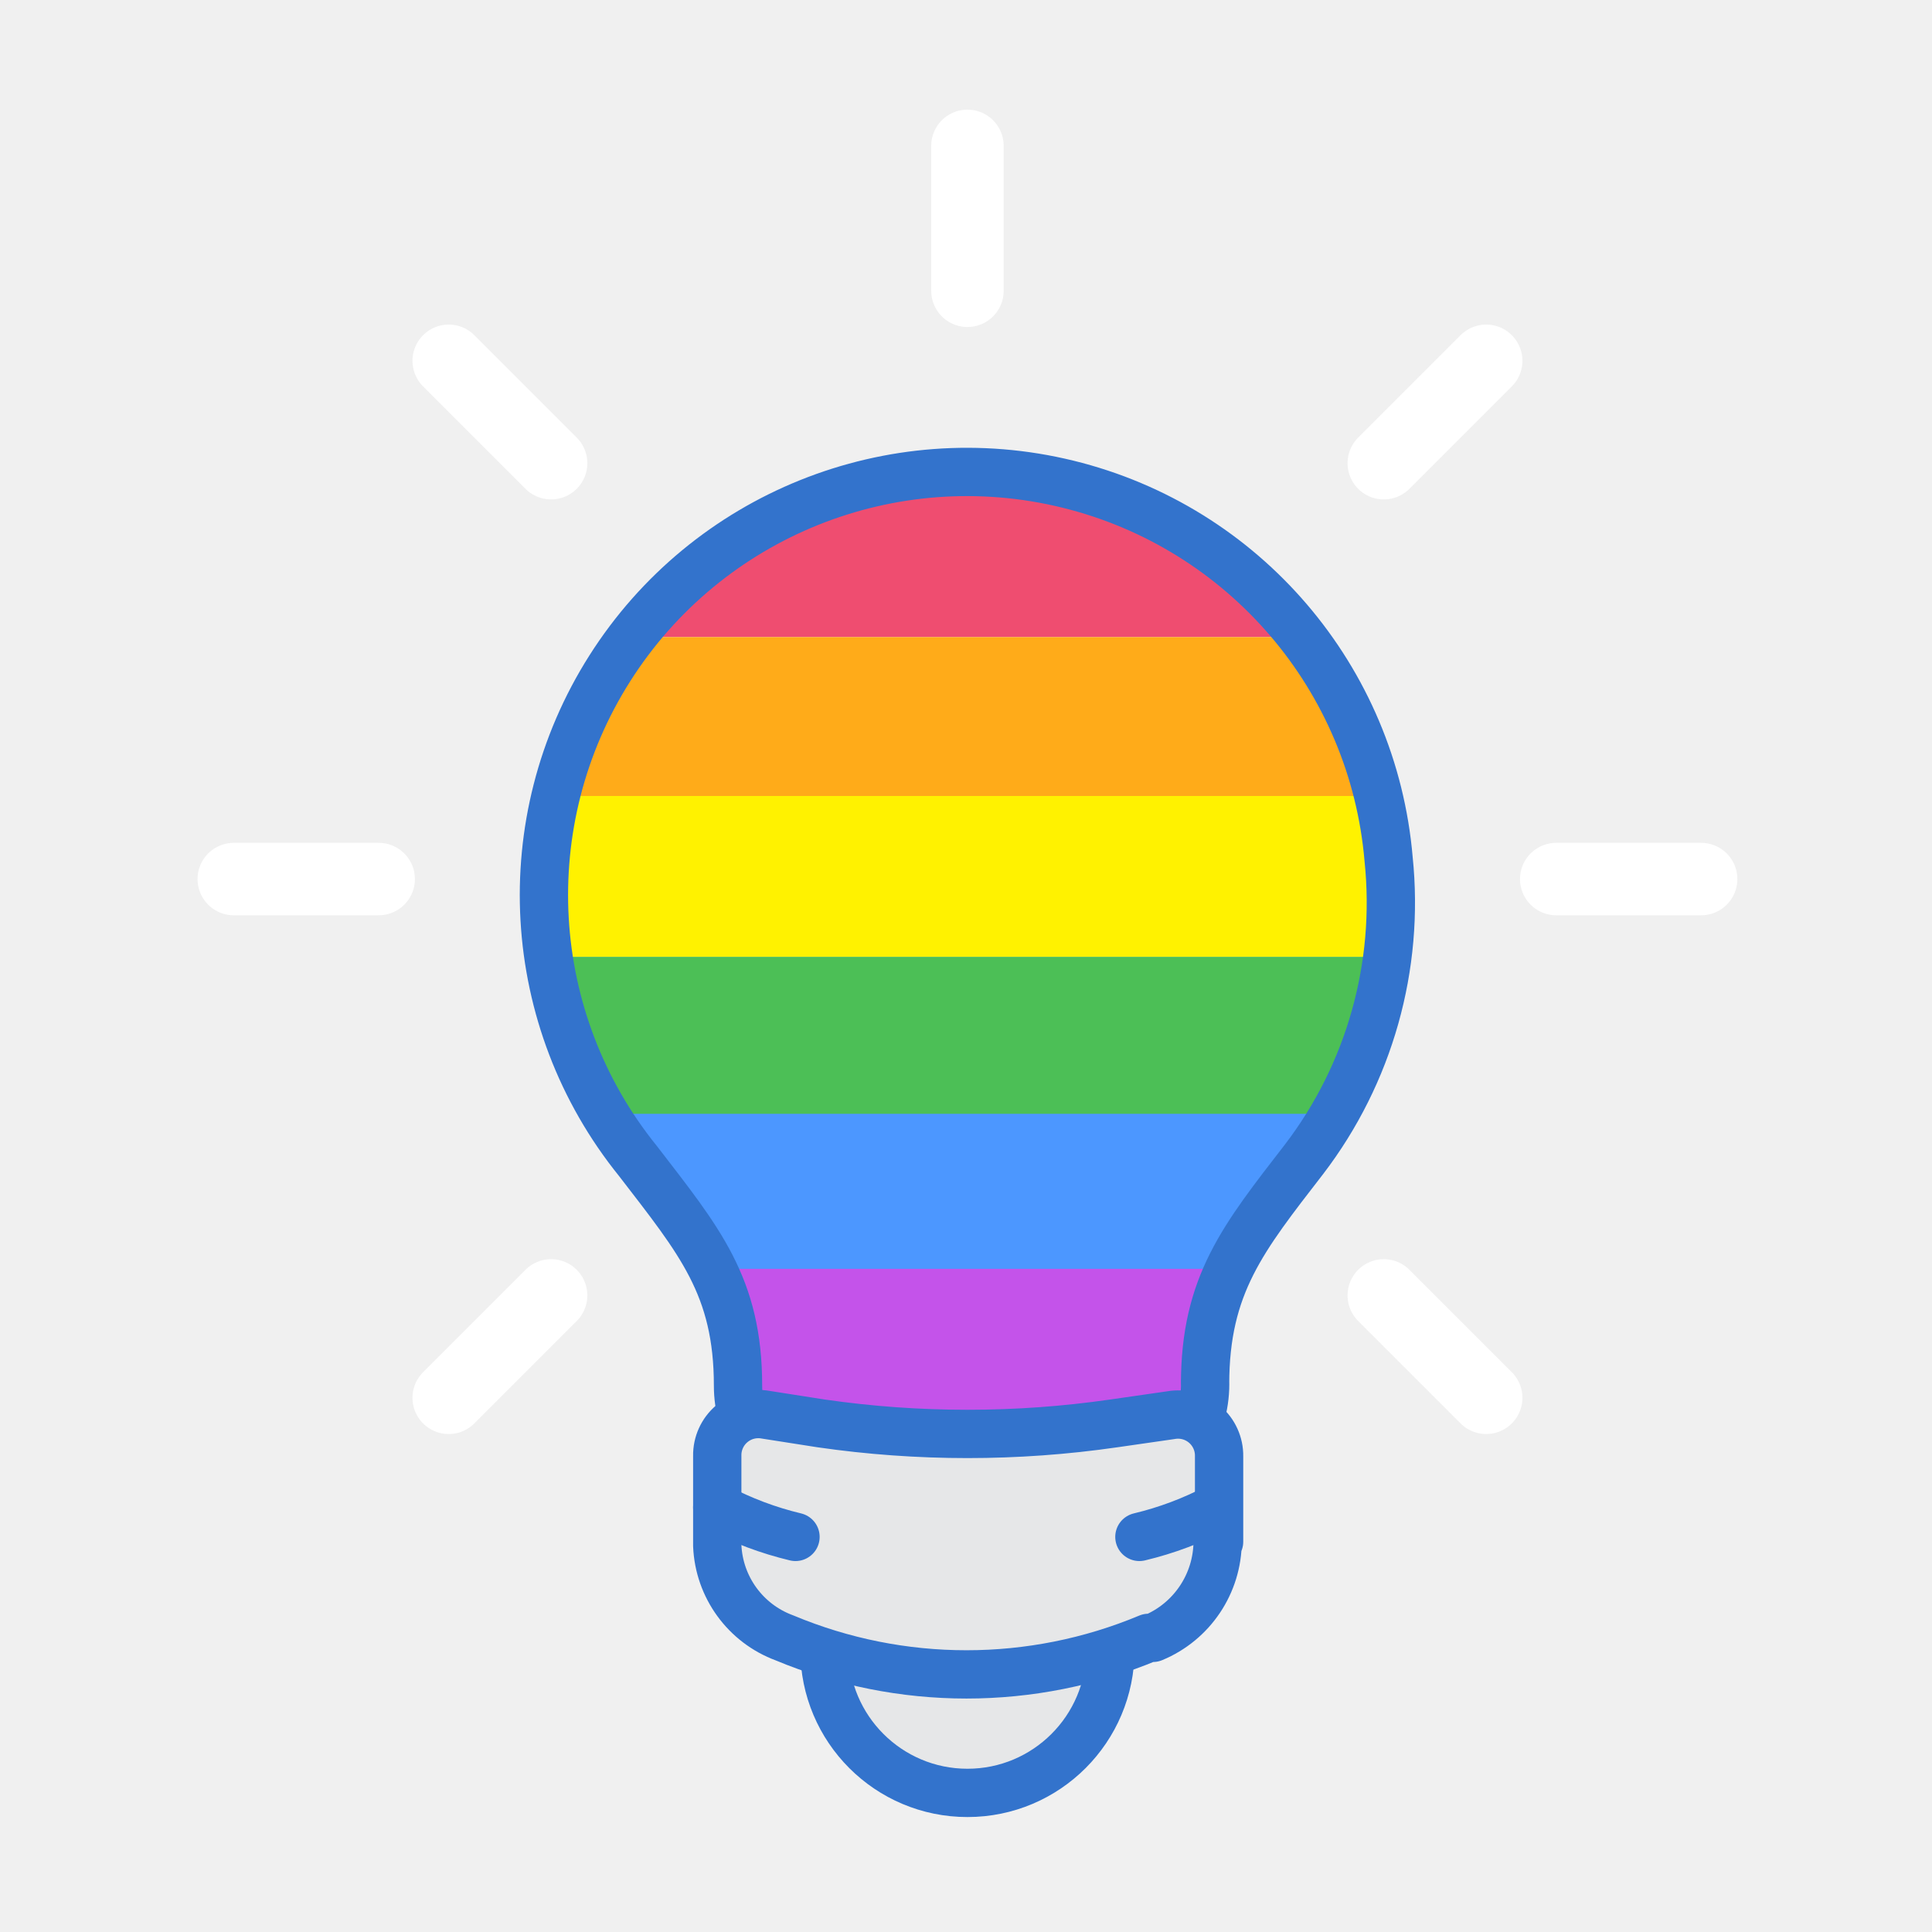
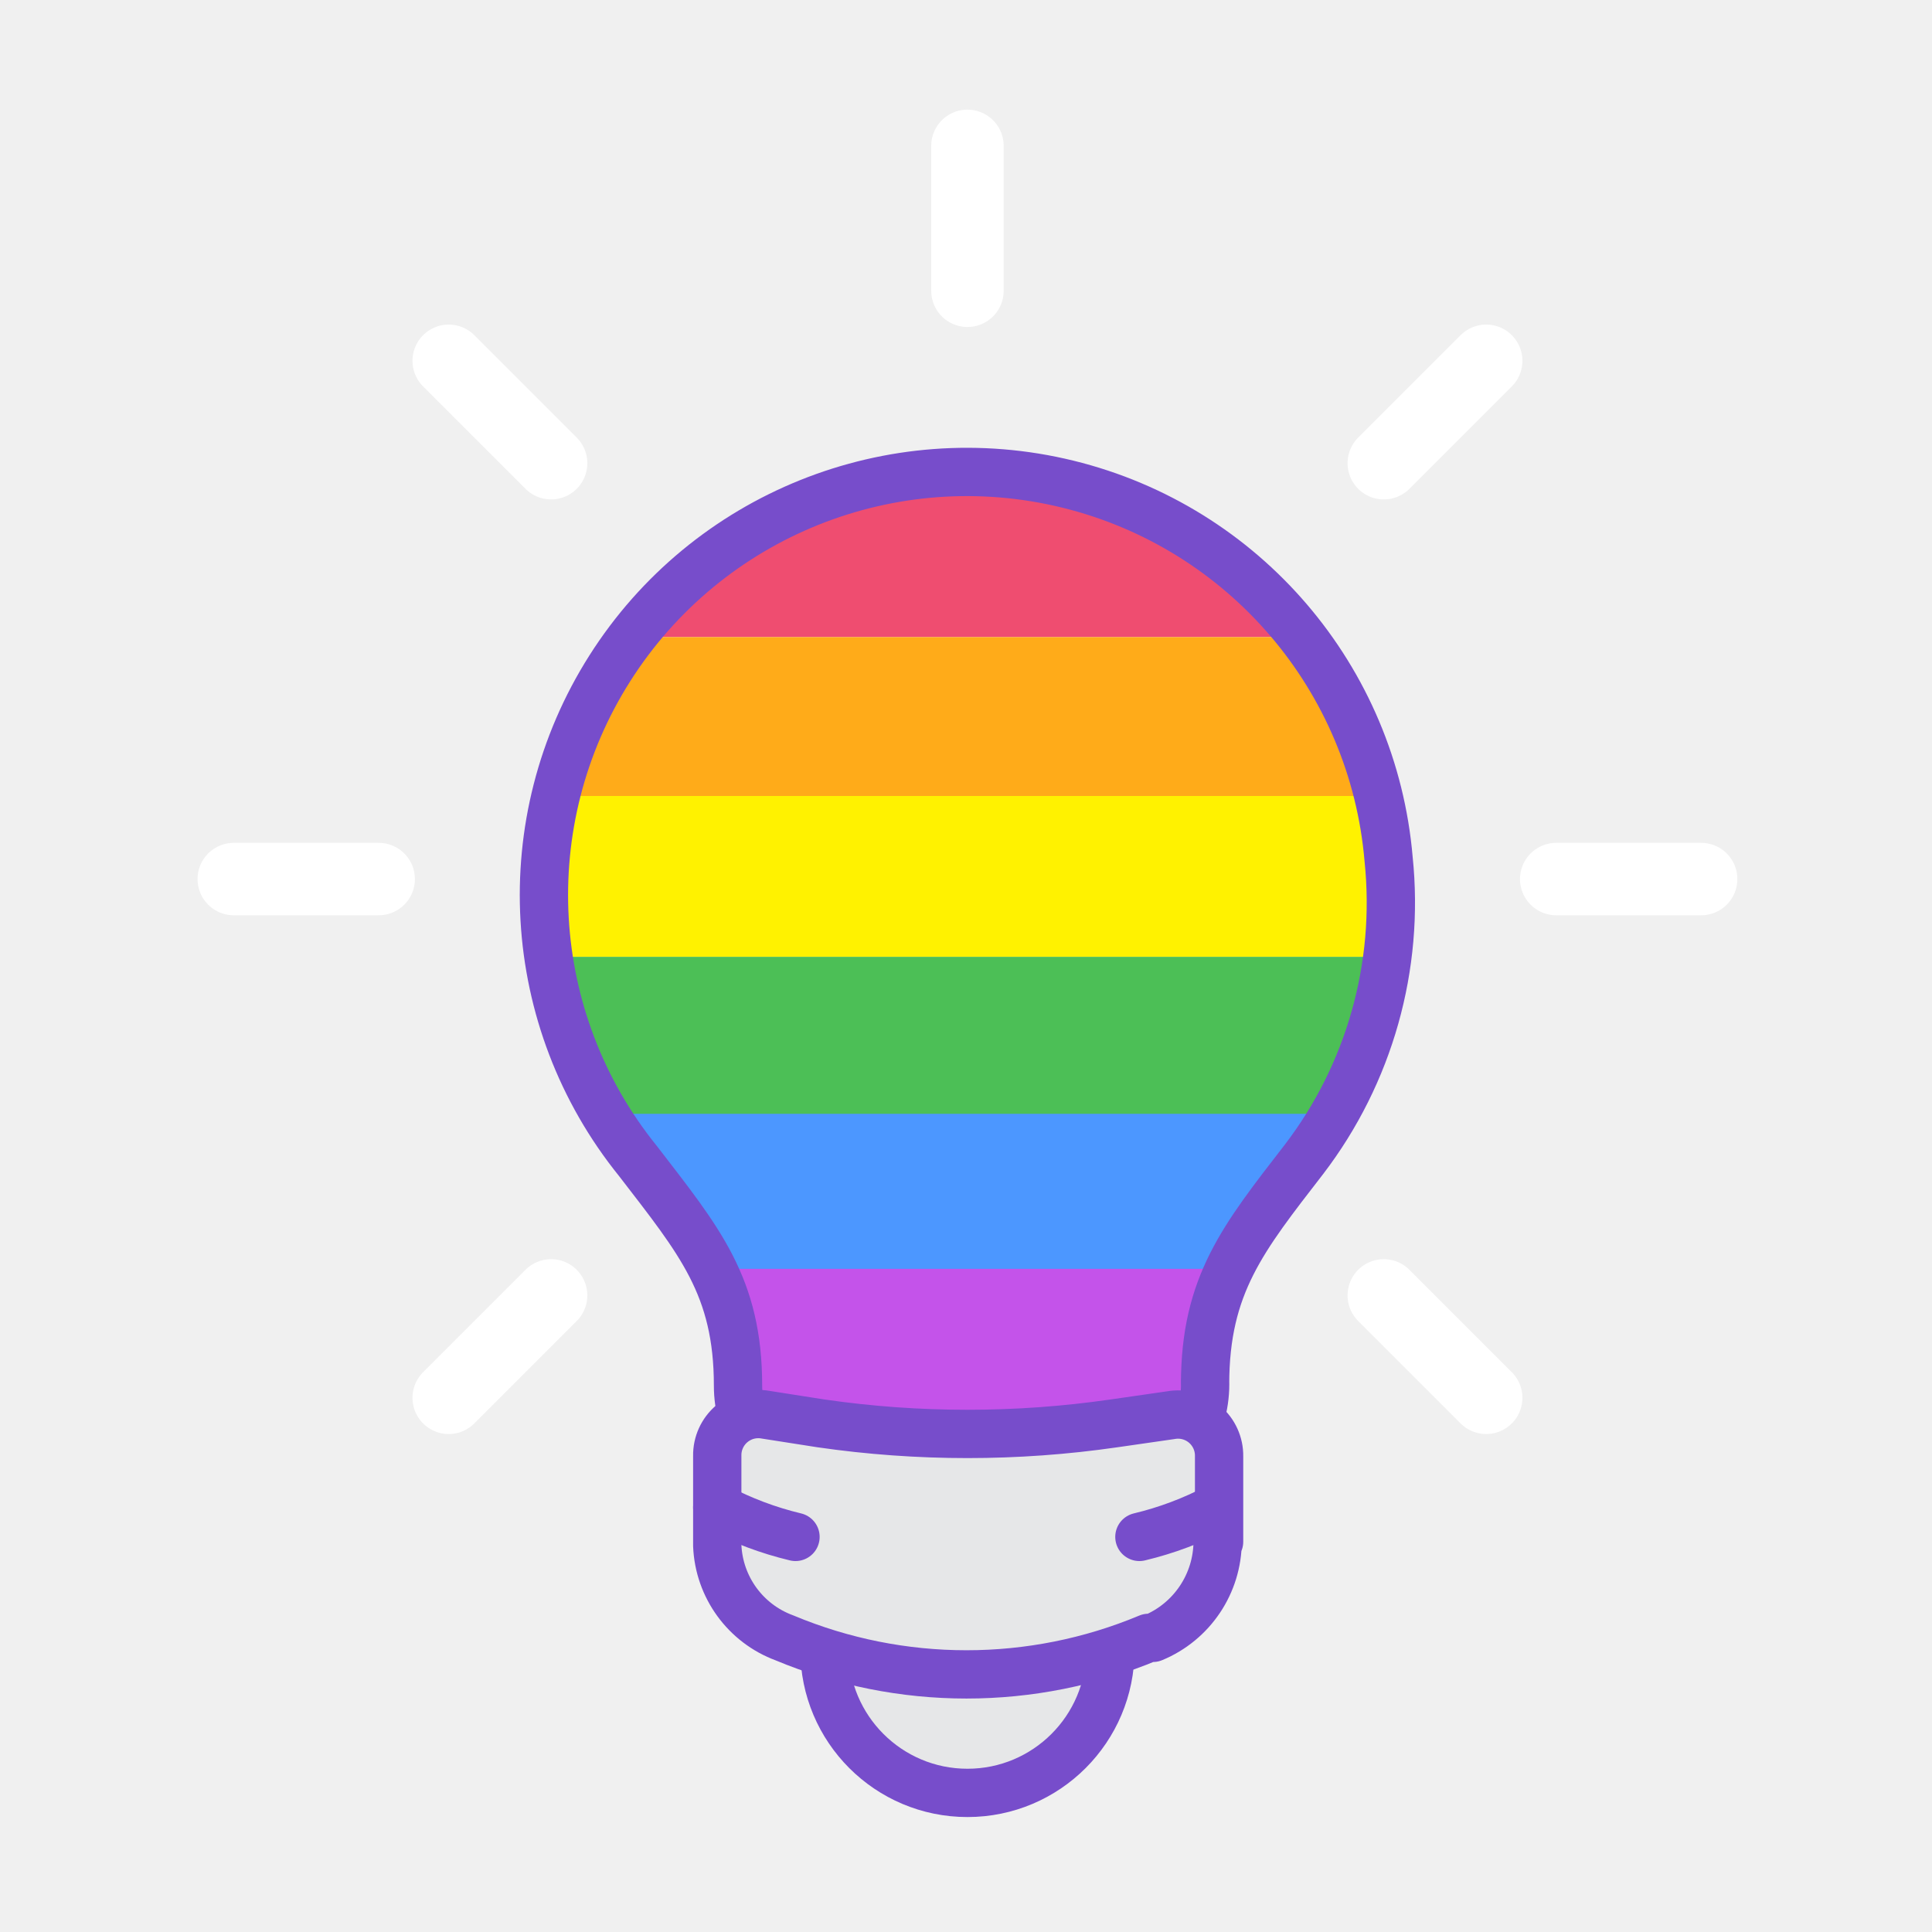
<svg xmlns="http://www.w3.org/2000/svg" id="Icon" viewBox="0 0 40 40">
  <path d="M26.93,13.19H13.26A8.75,8.75,0,0,1,20.11,9.9a9.19,9.19,0,0,1,1,.06A8.68,8.68,0,0,1,26.93,13.19Z" fill="#ef4d70" />
  <path d="M28.59,16.48h-17a8.55,8.55,0,0,1,1.63-3.29H26.93A8.61,8.61,0,0,1,28.59,16.48Z" fill="#ffab19" />
  <path d="M28.79,19.81H11.44a7.46,7.46,0,0,1-.09-1.16,8.9,8.9,0,0,1,.27-2.17h17a8.88,8.88,0,0,1,.23,1.3A9.13,9.13,0,0,1,28.79,19.81Z" fill="#fff200" />
  <path d="M28.79,19.81a8.65,8.65,0,0,1-1.14,3.29H12.58a8.49,8.49,0,0,1-1.14-3.29H28.79Z" fill="#4cbf56" />
  <path d="M27.65,23.1A7.07,7.07,0,0,1,27,24a12.83,12.83,0,0,0-1.6,2.37H14.8a1.09,1.09,0,0,0-.08-0.19A13.87,13.87,0,0,0,13.21,24a7.34,7.34,0,0,1-.63-0.94H27.65Z" fill="#4c97ff" />
  <path d="M25.43,26.27a6.4,6.4,0,0,0-.45,2.3,2.43,2.43,0,0,1-.13.82,0.81,0.81,0,0,0-.53-0.1l-1.18.17c-0.76.1-1.51,0.18-2.27,0.21H19.35c-0.76,0-1.51-.11-2.27-0.21l-1.18-.17a0.84,0.84,0,0,0-.52.09,2.27,2.27,0,0,1-.11-0.69,6.25,6.25,0,0,0-.47-2.42H25.43Z" fill="#c453ea" />
-   <path d="M28.75,17.79A8.75,8.75,0,0,1,27,24c-1.26,1.63-2.05,2.6-2.05,4.66V28.57a2.36,2.36,0,0,1-1.31,2.2l0,0a8.11,8.11,0,0,1-7.06,0h0a2.31,2.31,0,0,1-1.3-2.08h0c0-2.06-.8-3-2.07-4.65A8.76,8.76,0,1,1,28.75,17.79Z" fill="none" stroke="#3373CC" stroke-linecap="round" stroke-linejoin="round" />
-   <circle cx="20.03" cy="34.16" r="2.96" fill="#e6e7e8" stroke="#3373CC" stroke-linecap="round" stroke-linejoin="round" />
-   <path d="M25.21,31.91a2.17,2.17,0,0,1-1.34,2l-0.09,0a9.77,9.77,0,0,1-7.54,0h0A2.13,2.13,0,0,1,14.85,32V30.14a0.85,0.85,0,0,1,1-.85L17,29.47a21.15,21.15,0,0,0,6.06,0l1.18-.17a0.85,0.85,0,0,1,1,.85v1.77Z" fill="#e6e7e8" stroke="#3373CC" stroke-linecap="round" stroke-linejoin="round" />
+   <path d="M28.75,17.79A8.75,8.75,0,0,1,27,24c-1.26,1.63-2.05,2.6-2.05,4.66V28.57a2.36,2.36,0,0,1-1.31,2.2l0,0a8.11,8.11,0,0,1-7.06,0h0a2.31,2.31,0,0,1-1.3-2.08h0c0-2.06-.8-3-2.07-4.65A8.76,8.76,0,1,1,28.75,17.79Z" fill="none" stroke="#774dcb" stroke-linecap="round" stroke-linejoin="round" />
+   <circle cx="20.03" cy="34.16" r="2.96" fill="#e6e7e8" stroke="#774dcb" stroke-linecap="round" stroke-linejoin="round" />
+   <path d="M25.21,31.91a2.17,2.17,0,0,1-1.34,2l-0.09,0a9.77,9.77,0,0,1-7.54,0h0A2.13,2.13,0,0,1,14.85,32V30.14a0.85,0.85,0,0,1,1-.85L17,29.47a21.15,21.15,0,0,0,6.06,0l1.18-.17a0.85,0.85,0,0,1,1,.85v1.77Z" fill="#e6e7e8" stroke="#774dcb" stroke-linecap="round" stroke-linejoin="round" />
  <line x1="7.84" y1="18.2" x2="4.84" y2="18.2" fill="none" stroke="#fff" stroke-linecap="round" stroke-linejoin="round" stroke-width="1.5" />
  <line x1="35.22" y1="18.2" x2="32.22" y2="18.2" fill="none" stroke="#fff" stroke-linecap="round" stroke-linejoin="round" stroke-width="1.5" />
-   <path d="M14.85,31.21a6.89,6.89,0,0,0,1.62.61" fill="#e6e7e8" stroke="#3373CC" stroke-linecap="round" stroke-linejoin="round" />
-   <path d="M25.21,31.21a6.89,6.89,0,0,1-1.62.61" fill="#e6e7e8" stroke="#3373CC" stroke-linecap="round" stroke-linejoin="round" />
+   <path d="M14.85,31.21a6.89,6.89,0,0,0,1.62.61" fill="#e6e7e8" stroke="#774dcb" stroke-linecap="round" stroke-linejoin="round" />
+   <path d="M25.21,31.21a6.89,6.89,0,0,1-1.62.61" fill="#e6e7e8" stroke="#774dcb" stroke-linecap="round" stroke-linejoin="round" />
  <line x1="11.41" y1="26.82" x2="9.29" y2="28.94" fill="none" stroke="#fff" stroke-linecap="round" stroke-linejoin="round" stroke-width="1.5" />
  <line x1="30.77" y1="7.47" x2="28.65" y2="9.59" fill="none" stroke="#fff" stroke-linecap="round" stroke-linejoin="round" stroke-width="1.5" />
  <line x1="28.65" y1="26.82" x2="30.77" y2="28.94" fill="none" stroke="#fff" stroke-linecap="round" stroke-linejoin="round" stroke-width="1.5" />
  <line x1="9.29" y1="7.47" x2="11.41" y2="9.59" fill="none" stroke="#fff" stroke-linecap="round" stroke-linejoin="round" stroke-width="1.5" />
  <line x1="20.03" y1="3.02" x2="20.03" y2="6.02" fill="none" stroke="#fff" stroke-linecap="round" stroke-linejoin="round" stroke-width="1.5" />
</svg>
